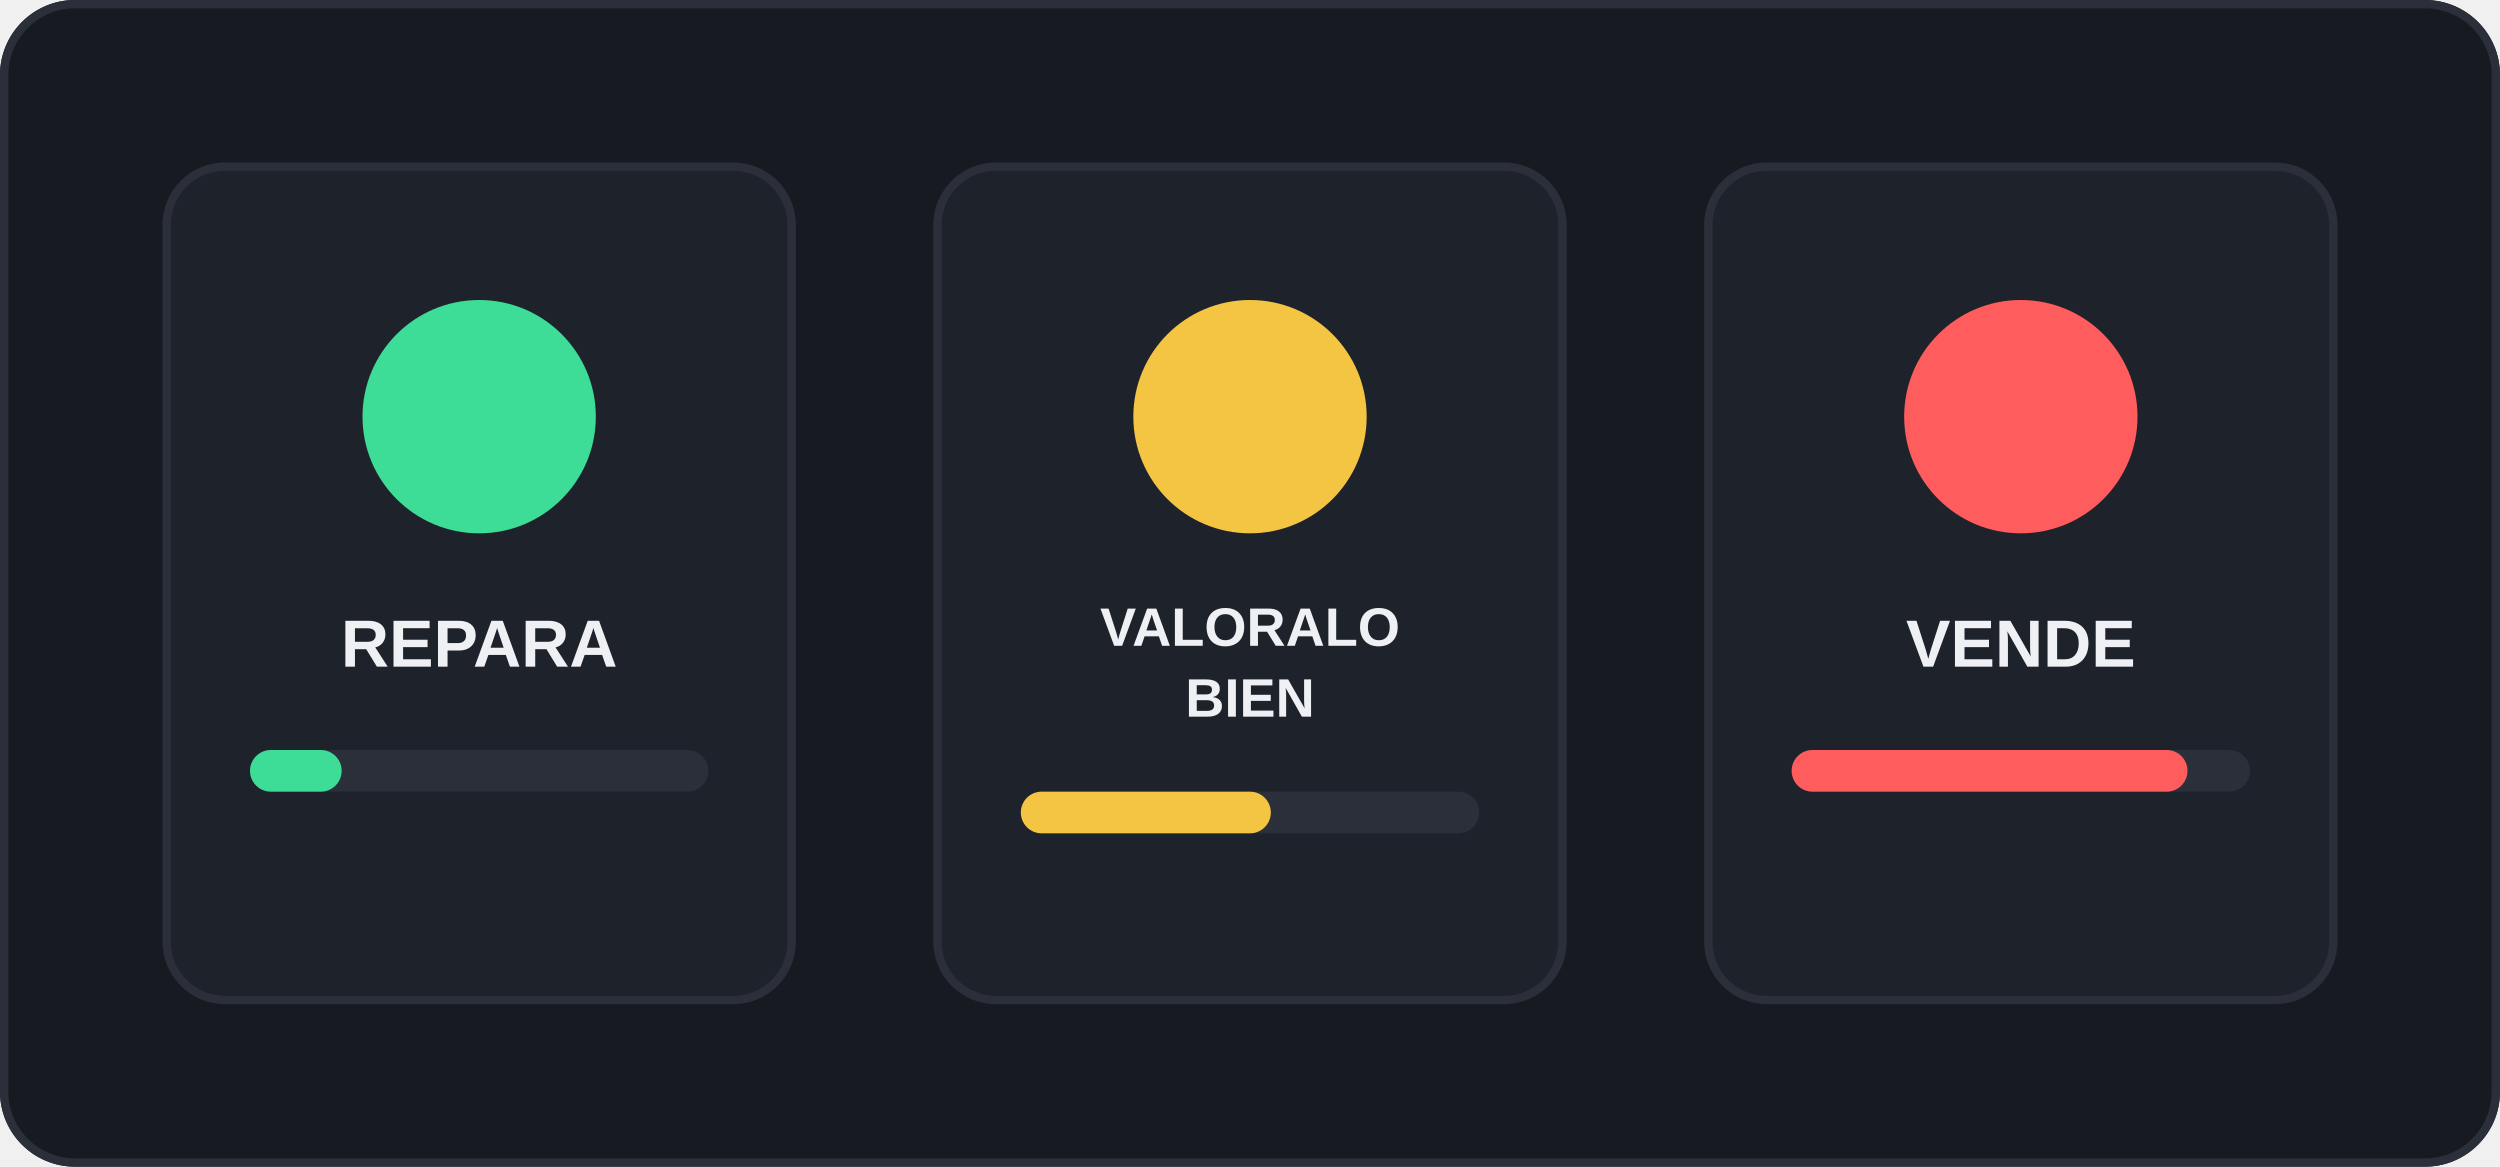
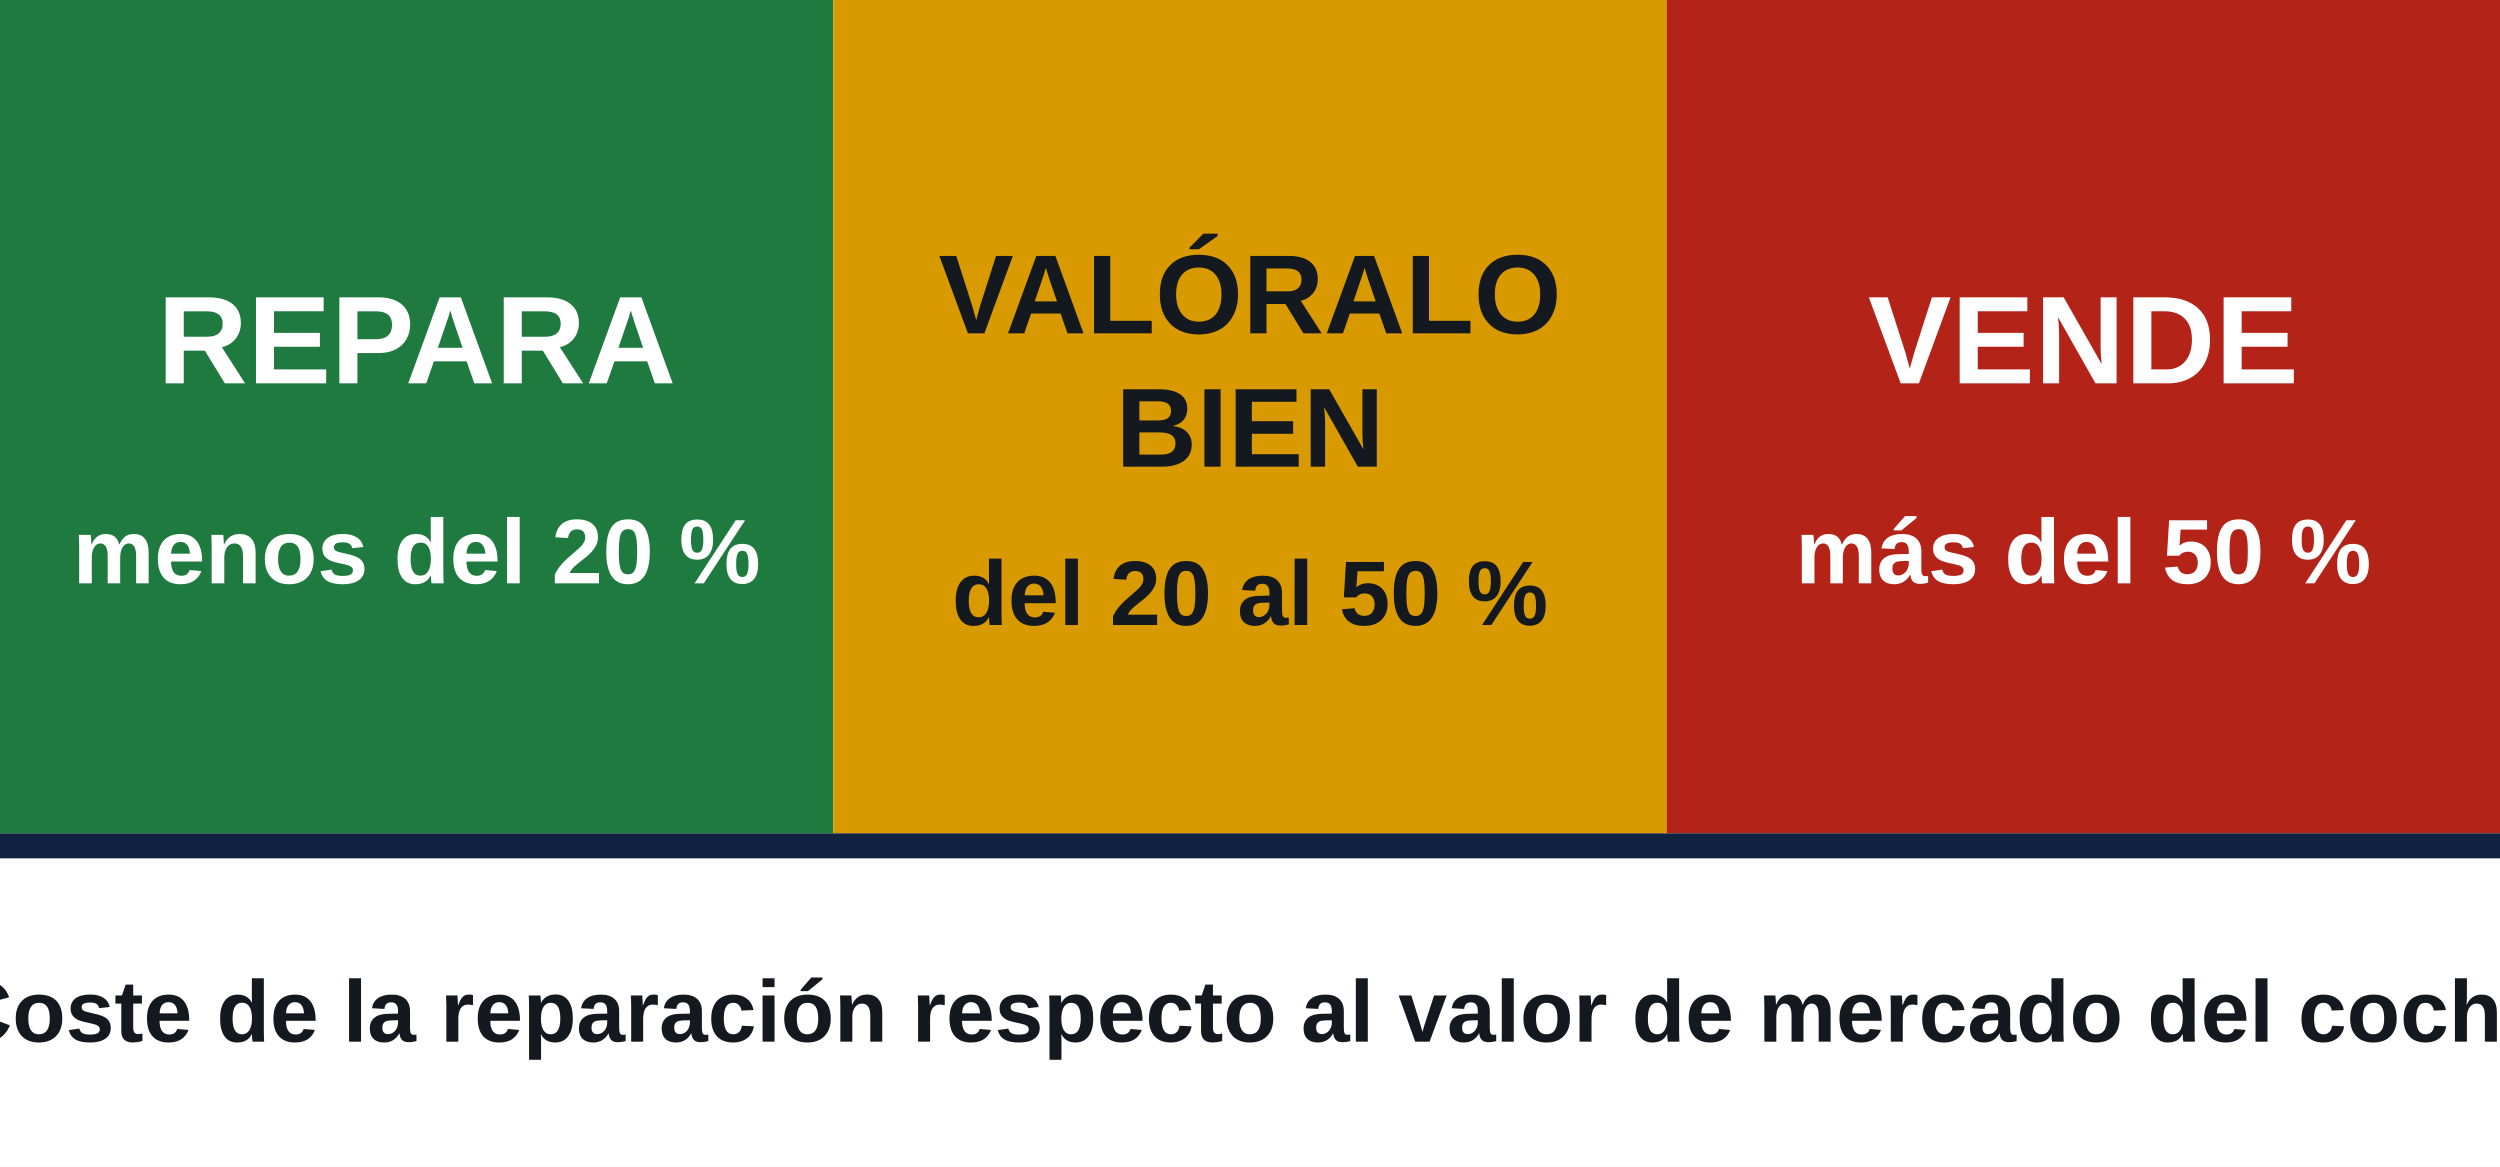
- <svg xmlns="http://www.w3.org/2000/svg" viewBox="0 0 600 280">
-   <rect width="600" height="280" rx="18" fill="#171a21" />
-   <rect x="1" y="1" width="598" height="278" rx="17" fill="none" stroke="#2a2f3a" stroke-width="2" />
-   <g transform="translate(40,40)">
-     <rect width="150" height="200" rx="14" fill="#1e222b" stroke="#2a2f3a" stroke-width="2" />
-     <circle cx="75" cy="60" r="28" fill="#3ddc97" />
-     <text x="75" y="120" font-family="Arial" font-size="16" font-weight="700" fill="#eef0f3" text-anchor="middle">REPARA</text>
-     <rect x="20" y="140" width="110" height="10" rx="5" fill="#2a2f3a" />
-     <rect x="20" y="140" width="22" height="10" rx="5" fill="#3ddc97" />
-   </g>
-   <g transform="translate(225,40)">
-     <rect width="150" height="200" rx="14" fill="#1e222b" stroke="#2a2f3a" stroke-width="2" />
-     <circle cx="75" cy="60" r="28" fill="#f4c542" />
-     <text x="75" y="115" font-family="Arial" font-size="13" font-weight="700" fill="#eef0f3" text-anchor="middle">VALORALO</text>
-     <text x="75" y="132" font-family="Arial" font-size="13" font-weight="700" fill="#eef0f3" text-anchor="middle">BIEN</text>
-     <rect x="20" y="150" width="110" height="10" rx="5" fill="#2a2f3a" />
-     <rect x="20" y="150" width="60" height="10" rx="5" fill="#f4c542" />
-   </g>
-   <g transform="translate(410,40)">
-     <rect width="150" height="200" rx="14" fill="#1e222b" stroke="#2a2f3a" stroke-width="2" />
-     <circle cx="75" cy="60" r="28" fill="#ff5d5d" />
-     <text x="75" y="120" font-family="Arial" font-size="16" font-weight="700" fill="#eef0f3" text-anchor="middle">VENDE</text>
-     <rect x="20" y="140" width="110" height="10" rx="5" fill="#2a2f3a" />
-     <rect x="20" y="140" width="95" height="10" rx="5" fill="#ff5d5d" />
+ <svg xmlns="http://www.w3.org/2000/svg" viewBox="0 0 600 280" width="600" height="280" role="img" aria-label="Los tres veredictos: repara por debajo del 20 % del valor del coche, valóralo entre el 20 y el 50 %, vende por encima del 50 %">
+   <rect width="600" height="280" fill="#ffffff" />
+   <g font-family="Archivo, 'Helvetica Neue', Arial, sans-serif" text-anchor="middle">
+     <rect x="0" y="0" width="200" height="200" fill="#1f7a3f" />
+     <rect x="200" y="0" width="200" height="200" fill="#d99a00" />
+     <rect x="400" y="0" width="200" height="200" fill="#b42318" />
+     <text x="100" y="92" font-size="30" font-weight="800" fill="#ffffff">REPARA</text>
+     <text x="300" y="80" font-size="27" font-weight="800" fill="#14181f">VALÓRALO</text>
+     <text x="300" y="112" font-size="27" font-weight="800" fill="#14181f">BIEN</text>
+     <text x="500" y="92" font-size="30" font-weight="800" fill="#ffffff">VENDE</text>
+     <text x="100" y="140" font-size="22" font-weight="600" fill="#ffffff">menos del 20 %</text>
+     <text x="300" y="150" font-size="22" font-weight="600" fill="#14181f">del 20 al 50 %</text>
+     <text x="500" y="140" font-size="22" font-weight="600" fill="#ffffff">más del 50 %</text>
+     <rect x="0" y="200" width="600" height="6" fill="#0f2341" />
+     <text x="300" y="250" font-size="21" font-weight="700" fill="#14181f">Coste de la reparación respecto al valor de mercado del coche</text>
  </g>
</svg>
